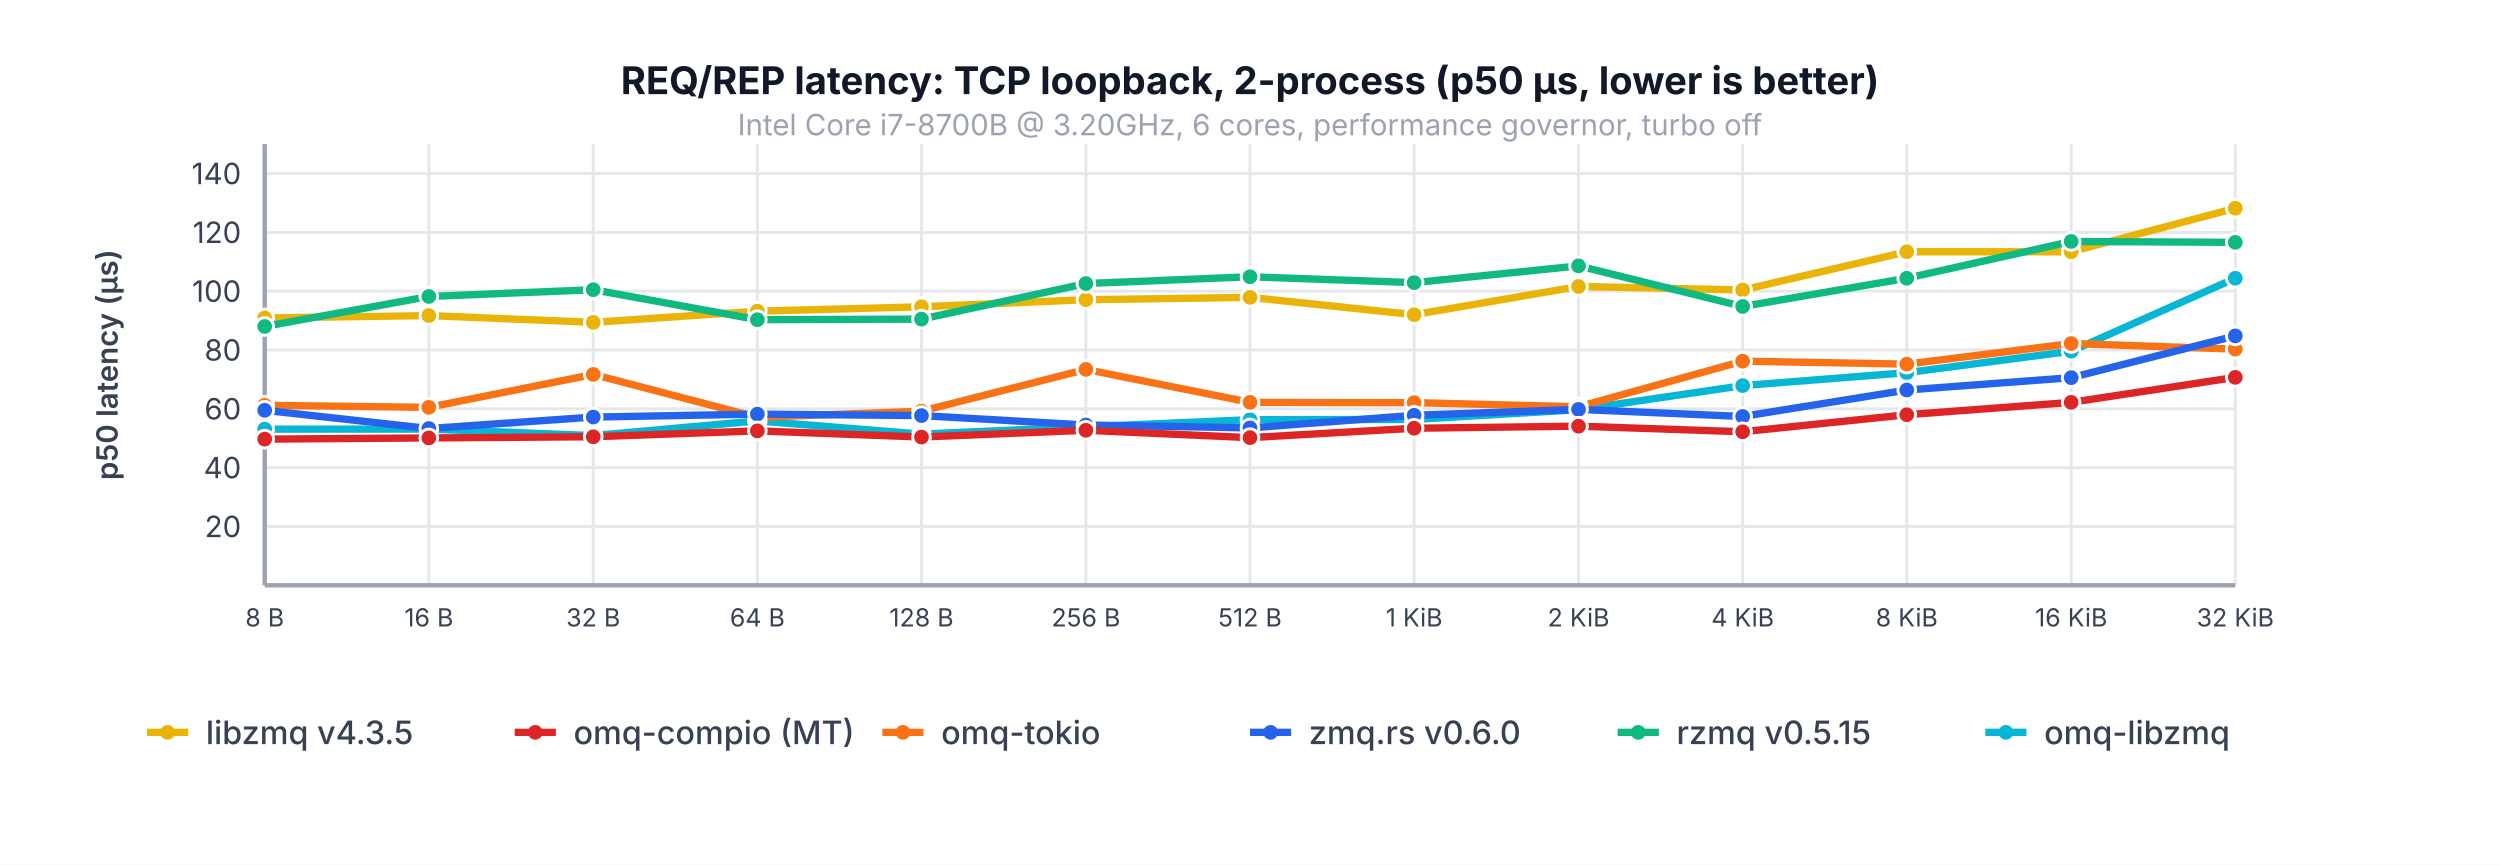
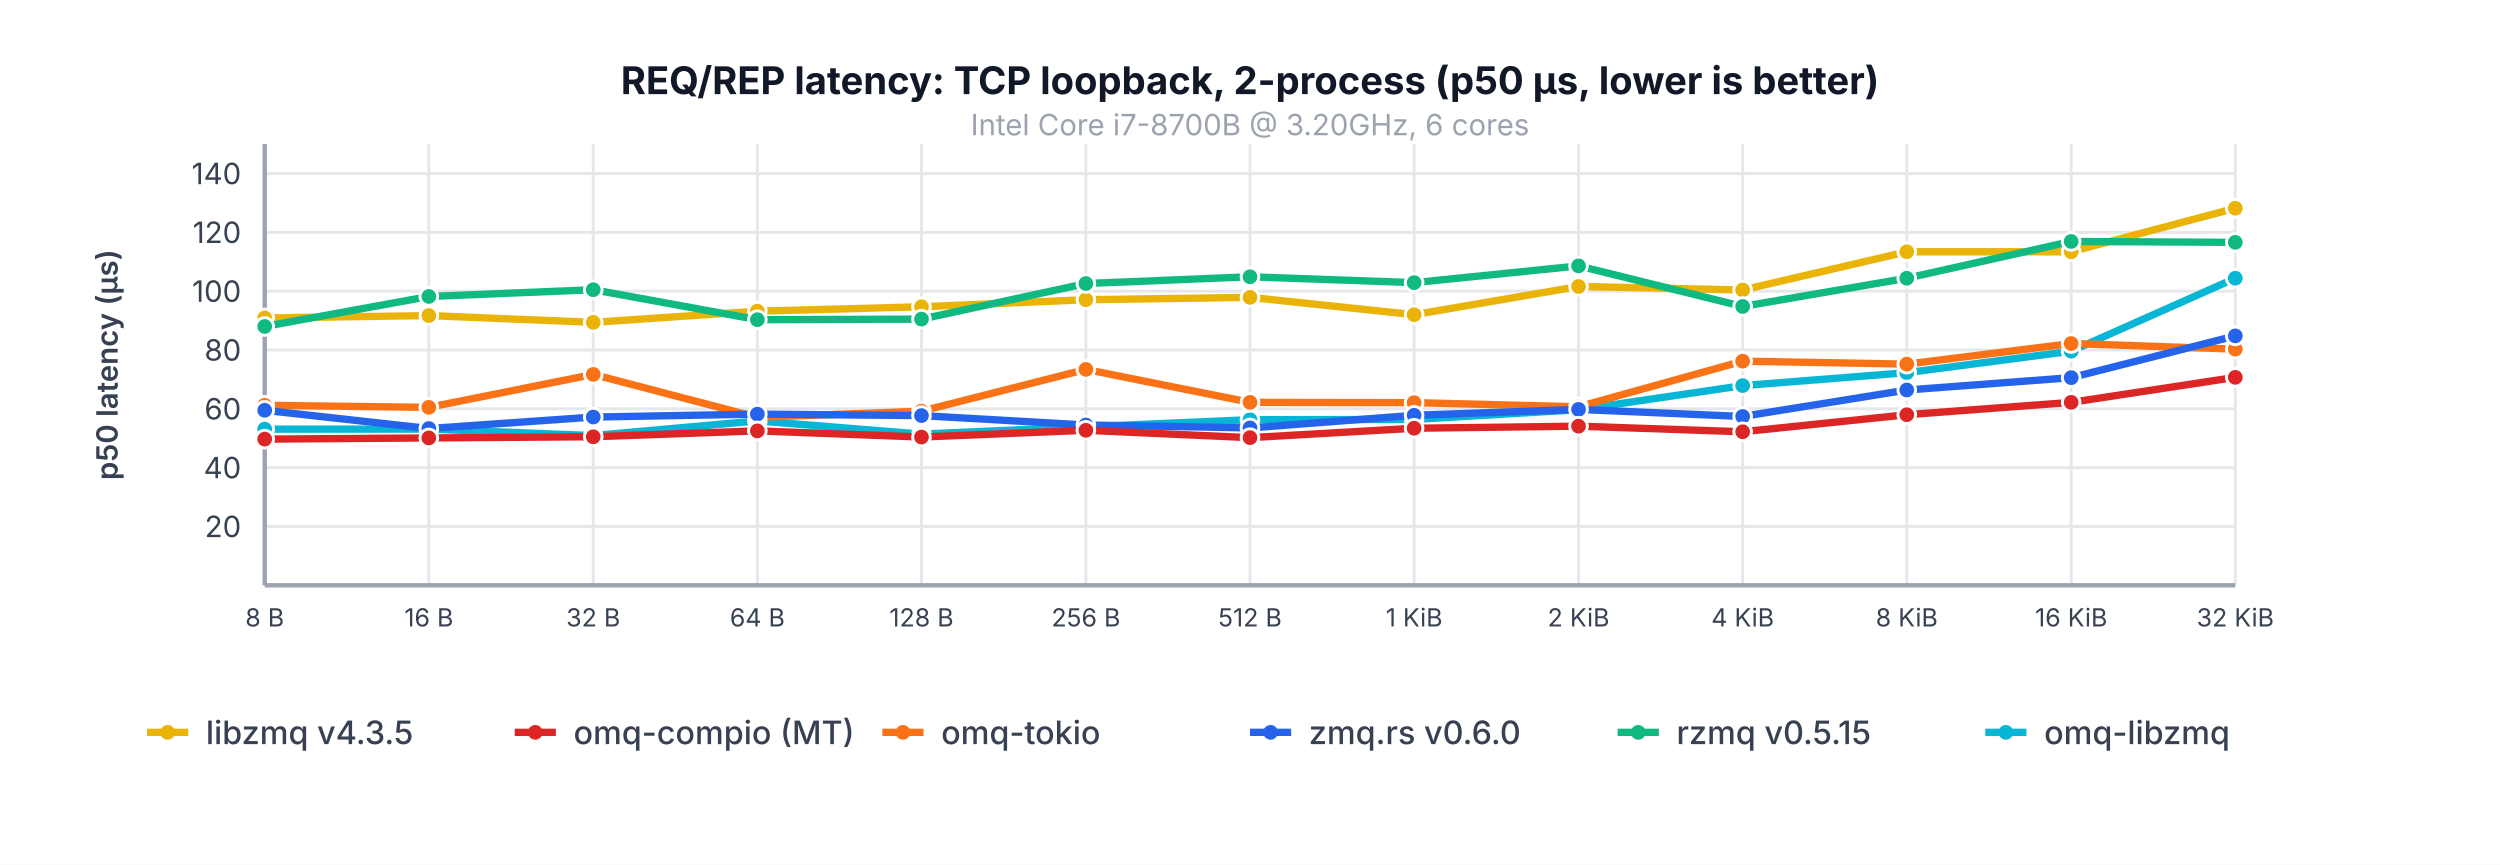
<svg xmlns="http://www.w3.org/2000/svg" viewBox="0 0 850 294" font-family="system-ui, -apple-system, sans-serif">
  <rect width="850" height="294" fill="white" />
-   <text x="425.0" y="46" text-anchor="middle" fill="#9ca3af" font-size="10">Intel Core i7-8700B @ 3.20GHz, 6 cores, performance governor, turbo off</text>
+   <text x="425.0" y="46" text-anchor="middle" fill="#9ca3af" font-size="10">Intel Core i7-8700B @ 3.20GHz, 6 cores</text>
  <text x="425.0" y="32.0" text-anchor="middle" fill="#111827" font-size="13" font-weight="700">REQ/REP latency: TCP loopback, 2-process (p50 µs, lower is better)</text>
  <line x1="90.0" y1="179.0" x2="760.0" y2="179.0" stroke="#e5e7eb" stroke-width="1" />
  <text x="82.0" y="179.0" text-anchor="end" dominant-baseline="middle" fill="#374151" font-size="10">20</text>
  <line x1="90.0" y1="159.0" x2="760.0" y2="159.0" stroke="#e5e7eb" stroke-width="1" />
  <text x="82.0" y="159.0" text-anchor="end" dominant-baseline="middle" fill="#374151" font-size="10">40</text>
  <line x1="90.0" y1="139.0" x2="760.0" y2="139.0" stroke="#e5e7eb" stroke-width="1" />
  <text x="82.0" y="139.0" text-anchor="end" dominant-baseline="middle" fill="#374151" font-size="10">60</text>
  <line x1="90.0" y1="119.0" x2="760.0" y2="119.0" stroke="#e5e7eb" stroke-width="1" />
  <text x="82.0" y="119.0" text-anchor="end" dominant-baseline="middle" fill="#374151" font-size="10">80</text>
  <line x1="90.0" y1="99.0" x2="760.0" y2="99.0" stroke="#e5e7eb" stroke-width="1" />
  <text x="82.0" y="99.0" text-anchor="end" dominant-baseline="middle" fill="#374151" font-size="10">100</text>
  <line x1="90.0" y1="79.0" x2="760.0" y2="79.0" stroke="#e5e7eb" stroke-width="1" />
  <text x="82.0" y="79.0" text-anchor="end" dominant-baseline="middle" fill="#374151" font-size="10">120</text>
  <line x1="90.0" y1="59.0" x2="760.0" y2="59.0" stroke="#e5e7eb" stroke-width="1" />
  <text x="82.0" y="59.0" text-anchor="end" dominant-baseline="middle" fill="#374151" font-size="10">140</text>
  <line x1="90.0" y1="49.0" x2="90.0" y2="199.0" stroke="#e5e7eb" stroke-width="1" />
  <line x1="145.8" y1="49.0" x2="145.8" y2="199.0" stroke="#e5e7eb" stroke-width="1" />
  <line x1="201.7" y1="49.0" x2="201.7" y2="199.0" stroke="#e5e7eb" stroke-width="1" />
  <line x1="257.5" y1="49.0" x2="257.5" y2="199.0" stroke="#e5e7eb" stroke-width="1" />
  <line x1="313.3" y1="49.0" x2="313.3" y2="199.0" stroke="#e5e7eb" stroke-width="1" />
  <line x1="369.2" y1="49.0" x2="369.2" y2="199.0" stroke="#e5e7eb" stroke-width="1" />
  <line x1="425.0" y1="49.0" x2="425.0" y2="199.0" stroke="#e5e7eb" stroke-width="1" />
  <line x1="480.8" y1="49.0" x2="480.8" y2="199.0" stroke="#e5e7eb" stroke-width="1" />
  <line x1="536.7" y1="49.0" x2="536.7" y2="199.0" stroke="#e5e7eb" stroke-width="1" />
  <line x1="592.5" y1="49.0" x2="592.5" y2="199.0" stroke="#e5e7eb" stroke-width="1" />
  <line x1="648.3" y1="49.0" x2="648.3" y2="199.0" stroke="#e5e7eb" stroke-width="1" />
  <line x1="704.2" y1="49.0" x2="704.2" y2="199.0" stroke="#e5e7eb" stroke-width="1" />
  <line x1="760.0" y1="49.0" x2="760.0" y2="199.0" stroke="#e5e7eb" stroke-width="1" />
  <line x1="90.0" y1="49.0" x2="90.0" y2="199.0" stroke="#9ca3af" stroke-width="1.5" />
  <line x1="90.0" y1="199.0" x2="760.0" y2="199.0" stroke="#9ca3af" stroke-width="1.5" />
  <text x="40.0" y="124.0" text-anchor="middle" fill="#374151" font-size="10" font-weight="600" transform="rotate(-90,40.0,124.0)">p50 latency (µs)</text>
  <polyline points="90.0,108.1 145.8,107.3 201.7,109.6 257.5,105.8 313.3,104.3 369.2,101.9 425.0,101.1 480.8,107.0 536.7,97.4 592.5,98.6 648.3,85.6 704.2,85.6 760.0,70.8" fill="none" stroke="#eab308" stroke-width="2.5" stroke-linecap="round" stroke-linejoin="round" />
  <circle cx="90.0" cy="108.1" r="3" fill="#eab308" stroke="white" stroke-width="1" />
  <circle cx="145.8" cy="107.3" r="3" fill="#eab308" stroke="white" stroke-width="1" />
  <circle cx="201.7" cy="109.6" r="3" fill="#eab308" stroke="white" stroke-width="1" />
  <circle cx="257.5" cy="105.8" r="3" fill="#eab308" stroke="white" stroke-width="1" />
  <circle cx="313.3" cy="104.3" r="3" fill="#eab308" stroke="white" stroke-width="1" />
  <circle cx="369.2" cy="101.9" r="3" fill="#eab308" stroke="white" stroke-width="1" />
  <circle cx="425.0" cy="101.1" r="3" fill="#eab308" stroke="white" stroke-width="1" />
  <circle cx="480.8" cy="107.0" r="3" fill="#eab308" stroke="white" stroke-width="1" />
  <circle cx="536.7" cy="97.4" r="3" fill="#eab308" stroke="white" stroke-width="1" />
  <circle cx="592.5" cy="98.6" r="3" fill="#eab308" stroke="white" stroke-width="1" />
  <circle cx="648.3" cy="85.6" r="3" fill="#eab308" stroke="white" stroke-width="1" />
  <circle cx="704.2" cy="85.6" r="3" fill="#eab308" stroke="white" stroke-width="1" />
  <circle cx="760.0" cy="70.8" r="3" fill="#eab308" stroke="white" stroke-width="1" />
  <polyline points="90.0,145.9 145.8,145.9 201.7,148.1 257.5,143.1 313.3,147.6 369.2,145.1 425.0,142.7 480.8,142.6 536.7,139.3 592.5,131.1 648.3,126.7 704.2,119.4 760.0,94.6" fill="none" stroke="#06b6d4" stroke-width="2.5" stroke-linecap="round" stroke-linejoin="round" />
  <circle cx="90.0" cy="145.9" r="3" fill="#06b6d4" stroke="white" stroke-width="1" />
  <circle cx="145.8" cy="145.9" r="3" fill="#06b6d4" stroke="white" stroke-width="1" />
  <circle cx="201.7" cy="148.1" r="3" fill="#06b6d4" stroke="white" stroke-width="1" />
  <circle cx="257.5" cy="143.1" r="3" fill="#06b6d4" stroke="white" stroke-width="1" />
  <circle cx="313.3" cy="147.6" r="3" fill="#06b6d4" stroke="white" stroke-width="1" />
  <circle cx="369.2" cy="145.1" r="3" fill="#06b6d4" stroke="white" stroke-width="1" />
  <circle cx="425.0" cy="142.7" r="3" fill="#06b6d4" stroke="white" stroke-width="1" />
  <circle cx="480.8" cy="142.6" r="3" fill="#06b6d4" stroke="white" stroke-width="1" />
  <circle cx="536.7" cy="139.3" r="3" fill="#06b6d4" stroke="white" stroke-width="1" />
  <circle cx="592.5" cy="131.1" r="3" fill="#06b6d4" stroke="white" stroke-width="1" />
  <circle cx="648.3" cy="126.7" r="3" fill="#06b6d4" stroke="white" stroke-width="1" />
  <circle cx="704.2" cy="119.4" r="3" fill="#06b6d4" stroke="white" stroke-width="1" />
  <circle cx="760.0" cy="94.6" r="3" fill="#06b6d4" stroke="white" stroke-width="1" />
  <polyline points="90.0,137.8 145.8,138.5 201.7,127.3 257.5,141.9 313.3,139.8 369.2,125.6 425.0,136.8 480.8,136.9 536.7,138.3 592.5,122.8 648.3,123.8 704.2,116.8 760.0,118.7" fill="none" stroke="#f97316" stroke-width="2.5" stroke-linecap="round" stroke-linejoin="round" />
  <circle cx="90.0" cy="137.8" r="3" fill="#f97316" stroke="white" stroke-width="1" />
  <circle cx="145.8" cy="138.5" r="3" fill="#f97316" stroke="white" stroke-width="1" />
  <circle cx="201.7" cy="127.3" r="3" fill="#f97316" stroke="white" stroke-width="1" />
  <circle cx="257.5" cy="141.9" r="3" fill="#f97316" stroke="white" stroke-width="1" />
  <circle cx="313.3" cy="139.8" r="3" fill="#f97316" stroke="white" stroke-width="1" />
  <circle cx="369.2" cy="125.6" r="3" fill="#f97316" stroke="white" stroke-width="1" />
  <circle cx="425.0" cy="136.8" r="3" fill="#f97316" stroke="white" stroke-width="1" />
  <circle cx="480.8" cy="136.9" r="3" fill="#f97316" stroke="white" stroke-width="1" />
  <circle cx="536.7" cy="138.3" r="3" fill="#f97316" stroke="white" stroke-width="1" />
  <circle cx="592.5" cy="122.8" r="3" fill="#f97316" stroke="white" stroke-width="1" />
  <circle cx="648.3" cy="123.8" r="3" fill="#f97316" stroke="white" stroke-width="1" />
  <circle cx="704.2" cy="116.8" r="3" fill="#f97316" stroke="white" stroke-width="1" />
  <circle cx="760.0" cy="118.7" r="3" fill="#f97316" stroke="white" stroke-width="1" />
  <polyline points="90.0,111.0 145.8,100.8 201.7,98.5 257.5,108.7 313.3,108.5 369.2,96.4 425.0,94.1 480.8,96.1 536.7,90.4 592.5,104.2 648.3,94.6 704.2,82.1 760.0,82.4" fill="none" stroke="#10b981" stroke-width="2.5" stroke-linecap="round" stroke-linejoin="round" />
  <circle cx="90.0" cy="111.0" r="3" fill="#10b981" stroke="white" stroke-width="1" />
  <circle cx="145.8" cy="100.8" r="3" fill="#10b981" stroke="white" stroke-width="1" />
  <circle cx="201.7" cy="98.5" r="3" fill="#10b981" stroke="white" stroke-width="1" />
  <circle cx="257.5" cy="108.7" r="3" fill="#10b981" stroke="white" stroke-width="1" />
  <circle cx="313.3" cy="108.5" r="3" fill="#10b981" stroke="white" stroke-width="1" />
  <circle cx="369.2" cy="96.4" r="3" fill="#10b981" stroke="white" stroke-width="1" />
  <circle cx="425.0" cy="94.1" r="3" fill="#10b981" stroke="white" stroke-width="1" />
  <circle cx="480.8" cy="96.1" r="3" fill="#10b981" stroke="white" stroke-width="1" />
  <circle cx="536.7" cy="90.4" r="3" fill="#10b981" stroke="white" stroke-width="1" />
  <circle cx="592.5" cy="104.2" r="3" fill="#10b981" stroke="white" stroke-width="1" />
  <circle cx="648.3" cy="94.6" r="3" fill="#10b981" stroke="white" stroke-width="1" />
  <circle cx="704.2" cy="82.1" r="3" fill="#10b981" stroke="white" stroke-width="1" />
  <circle cx="760.0" cy="82.4" r="3" fill="#10b981" stroke="white" stroke-width="1" />
  <polyline points="90.0,139.5 145.8,145.7 201.7,141.8 257.5,140.8 313.3,141.3 369.2,144.5 425.0,145.5 480.8,141.2 536.7,139.2 592.5,141.6 648.3,132.6 704.2,128.4 760.0,114.2" fill="none" stroke="#2563eb" stroke-width="2.5" stroke-linecap="round" stroke-linejoin="round" />
  <circle cx="90.0" cy="139.5" r="3" fill="#2563eb" stroke="white" stroke-width="1" />
  <circle cx="145.8" cy="145.7" r="3" fill="#2563eb" stroke="white" stroke-width="1" />
  <circle cx="201.7" cy="141.8" r="3" fill="#2563eb" stroke="white" stroke-width="1" />
  <circle cx="257.5" cy="140.8" r="3" fill="#2563eb" stroke="white" stroke-width="1" />
  <circle cx="313.3" cy="141.3" r="3" fill="#2563eb" stroke="white" stroke-width="1" />
  <circle cx="369.2" cy="144.5" r="3" fill="#2563eb" stroke="white" stroke-width="1" />
  <circle cx="425.0" cy="145.5" r="3" fill="#2563eb" stroke="white" stroke-width="1" />
  <circle cx="480.8" cy="141.2" r="3" fill="#2563eb" stroke="white" stroke-width="1" />
  <circle cx="536.7" cy="139.2" r="3" fill="#2563eb" stroke="white" stroke-width="1" />
  <circle cx="592.5" cy="141.6" r="3" fill="#2563eb" stroke="white" stroke-width="1" />
  <circle cx="648.3" cy="132.6" r="3" fill="#2563eb" stroke="white" stroke-width="1" />
  <circle cx="704.2" cy="128.4" r="3" fill="#2563eb" stroke="white" stroke-width="1" />
  <circle cx="760.0" cy="114.2" r="3" fill="#2563eb" stroke="white" stroke-width="1" />
  <polyline points="90.0,149.3 145.8,148.9 201.7,148.5 257.5,146.5 313.3,148.6 369.2,146.3 425.0,148.8 480.8,145.6 536.7,144.9 592.5,146.8 648.3,141.0 704.2,136.8 760.0,128.3" fill="none" stroke="#dc2626" stroke-width="2.5" stroke-linecap="round" stroke-linejoin="round" />
  <circle cx="90.0" cy="149.3" r="3" fill="#dc2626" stroke="white" stroke-width="1" />
  <circle cx="145.8" cy="148.9" r="3" fill="#dc2626" stroke="white" stroke-width="1" />
  <circle cx="201.7" cy="148.5" r="3" fill="#dc2626" stroke="white" stroke-width="1" />
  <circle cx="257.5" cy="146.5" r="3" fill="#dc2626" stroke="white" stroke-width="1" />
  <circle cx="313.3" cy="148.6" r="3" fill="#dc2626" stroke="white" stroke-width="1" />
  <circle cx="369.2" cy="146.3" r="3" fill="#dc2626" stroke="white" stroke-width="1" />
  <circle cx="425.0" cy="148.8" r="3" fill="#dc2626" stroke="white" stroke-width="1" />
  <circle cx="480.8" cy="145.6" r="3" fill="#dc2626" stroke="white" stroke-width="1" />
  <circle cx="536.7" cy="144.9" r="3" fill="#dc2626" stroke="white" stroke-width="1" />
  <circle cx="592.5" cy="146.8" r="3" fill="#dc2626" stroke="white" stroke-width="1" />
  <circle cx="648.3" cy="141.0" r="3" fill="#dc2626" stroke="white" stroke-width="1" />
  <circle cx="704.2" cy="136.8" r="3" fill="#dc2626" stroke="white" stroke-width="1" />
  <circle cx="760.0" cy="128.3" r="3" fill="#dc2626" stroke="white" stroke-width="1" />
  <text x="90.0" y="213.0" text-anchor="middle" fill="#374151" font-size="8.5">8 B</text>
  <text x="145.8" y="213.0" text-anchor="middle" fill="#374151" font-size="8.5">16 B</text>
  <text x="201.7" y="213.0" text-anchor="middle" fill="#374151" font-size="8.5">32 B</text>
  <text x="257.5" y="213.0" text-anchor="middle" fill="#374151" font-size="8.5">64 B</text>
  <text x="313.3" y="213.0" text-anchor="middle" fill="#374151" font-size="8.5">128 B</text>
  <text x="369.2" y="213.0" text-anchor="middle" fill="#374151" font-size="8.5">256 B</text>
  <text x="425.0" y="213.0" text-anchor="middle" fill="#374151" font-size="8.5">512 B</text>
  <text x="480.8" y="213.0" text-anchor="middle" fill="#374151" font-size="8.5">1 KiB</text>
  <text x="536.7" y="213.0" text-anchor="middle" fill="#374151" font-size="8.5">2 KiB</text>
  <text x="592.5" y="213.0" text-anchor="middle" fill="#374151" font-size="8.5">4 KiB</text>
  <text x="648.3" y="213.0" text-anchor="middle" fill="#374151" font-size="8.5">8 KiB</text>
  <text x="704.2" y="213.0" text-anchor="middle" fill="#374151" font-size="8.5">16 KiB</text>
  <text x="760.0" y="213.0" text-anchor="middle" fill="#374151" font-size="8.5">32 KiB</text>
  <line x1="50" y1="249" x2="64" y2="249" stroke="#eab308" stroke-width="2.5" />
  <circle cx="57" cy="249" r="2.5" fill="#eab308" />
  <text x="70" y="253" fill="#374151" font-size="11" font-weight="500">libzmq v4.3.5</text>
  <line x1="175" y1="249" x2="189" y2="249" stroke="#dc2626" stroke-width="2.5" />
  <circle cx="182" cy="249" r="2.5" fill="#dc2626" />
  <text x="195" y="253" fill="#374151" font-size="11" font-weight="500">omq-compio (MT)</text>
  <line x1="300" y1="249" x2="314" y2="249" stroke="#f97316" stroke-width="2.5" />
  <circle cx="307" cy="249" r="2.5" fill="#f97316" />
  <text x="320" y="253" fill="#374151" font-size="11" font-weight="500">omq-tokio</text>
  <line x1="425" y1="249" x2="439" y2="249" stroke="#2563eb" stroke-width="2.5" />
  <circle cx="432" cy="249" r="2.5" fill="#2563eb" />
  <text x="445" y="253" fill="#374151" font-size="11" font-weight="500">zmq.rs v0.6.0</text>
  <line x1="550" y1="249" x2="564" y2="249" stroke="#10b981" stroke-width="2.5" />
  <circle cx="557" cy="249" r="2.5" fill="#10b981" />
  <text x="570" y="253" fill="#374151" font-size="11" font-weight="500">rzmq v0.5.15</text>
  <line x1="675" y1="249" x2="689" y2="249" stroke="#06b6d4" stroke-width="2.5" />
  <circle cx="682" cy="249" r="2.5" fill="#06b6d4" />
  <text x="695" y="253" fill="#374151" font-size="11" font-weight="500">omq-libzmq</text>
</svg>
